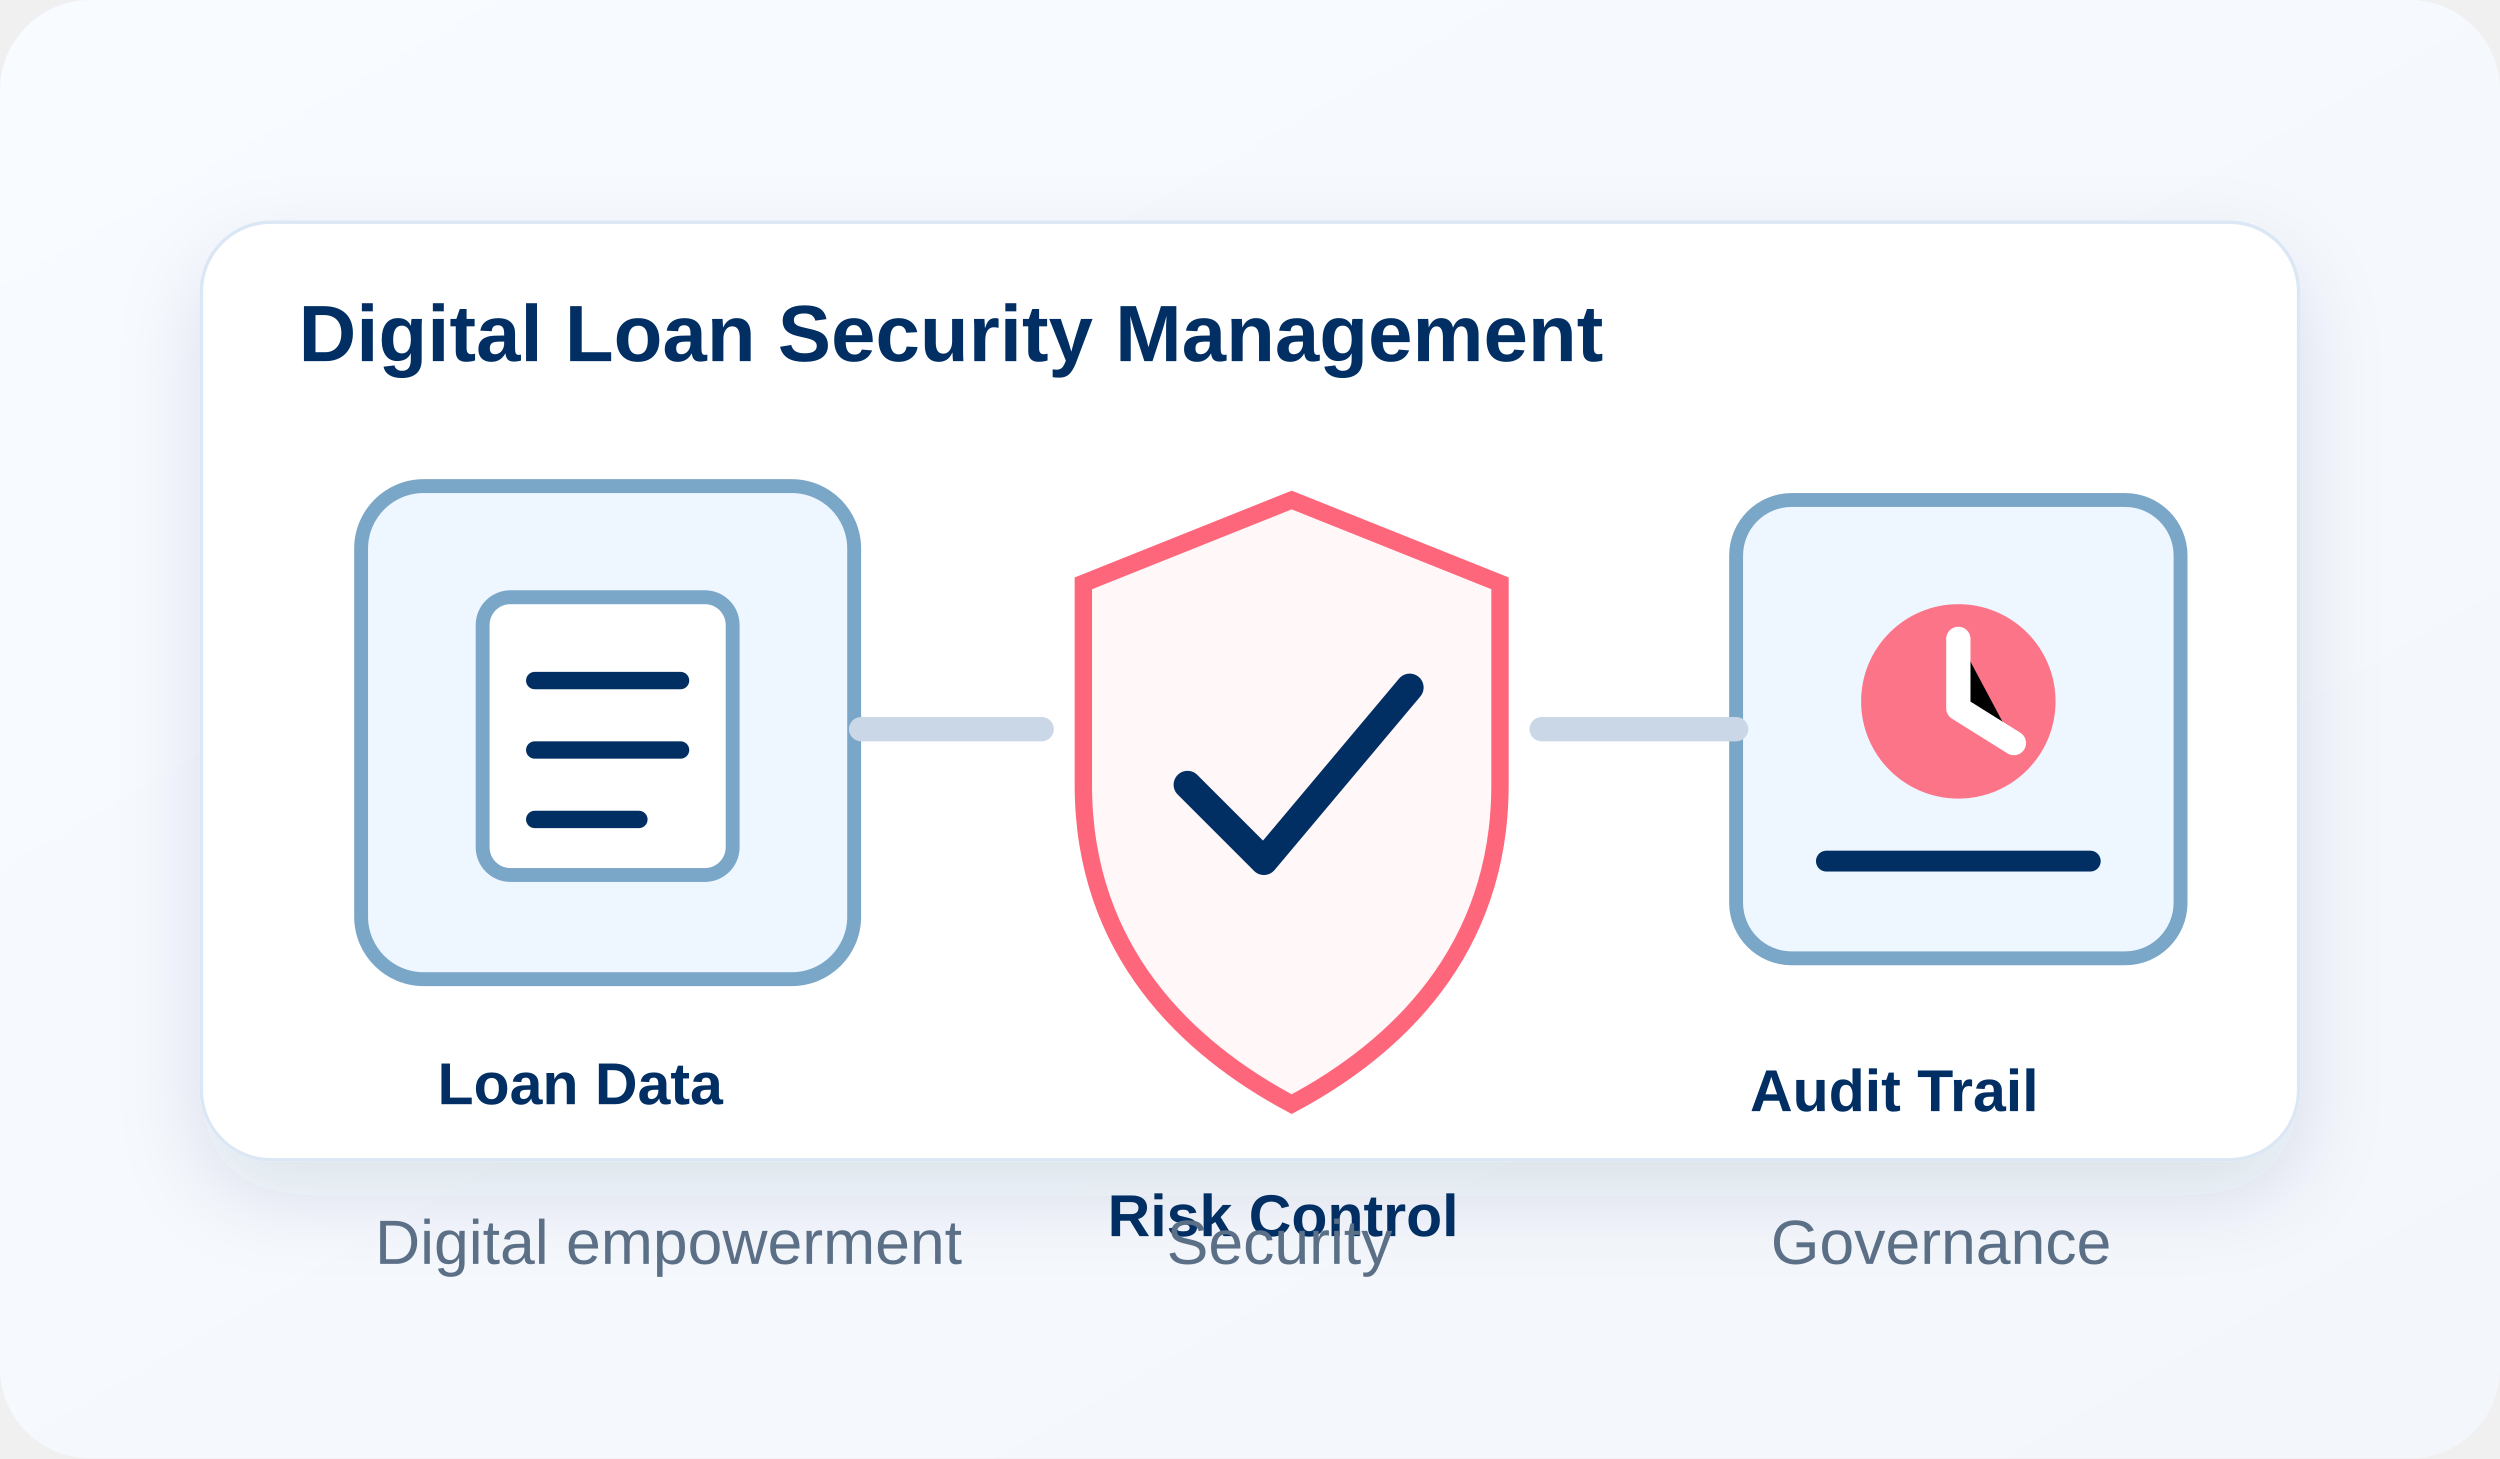
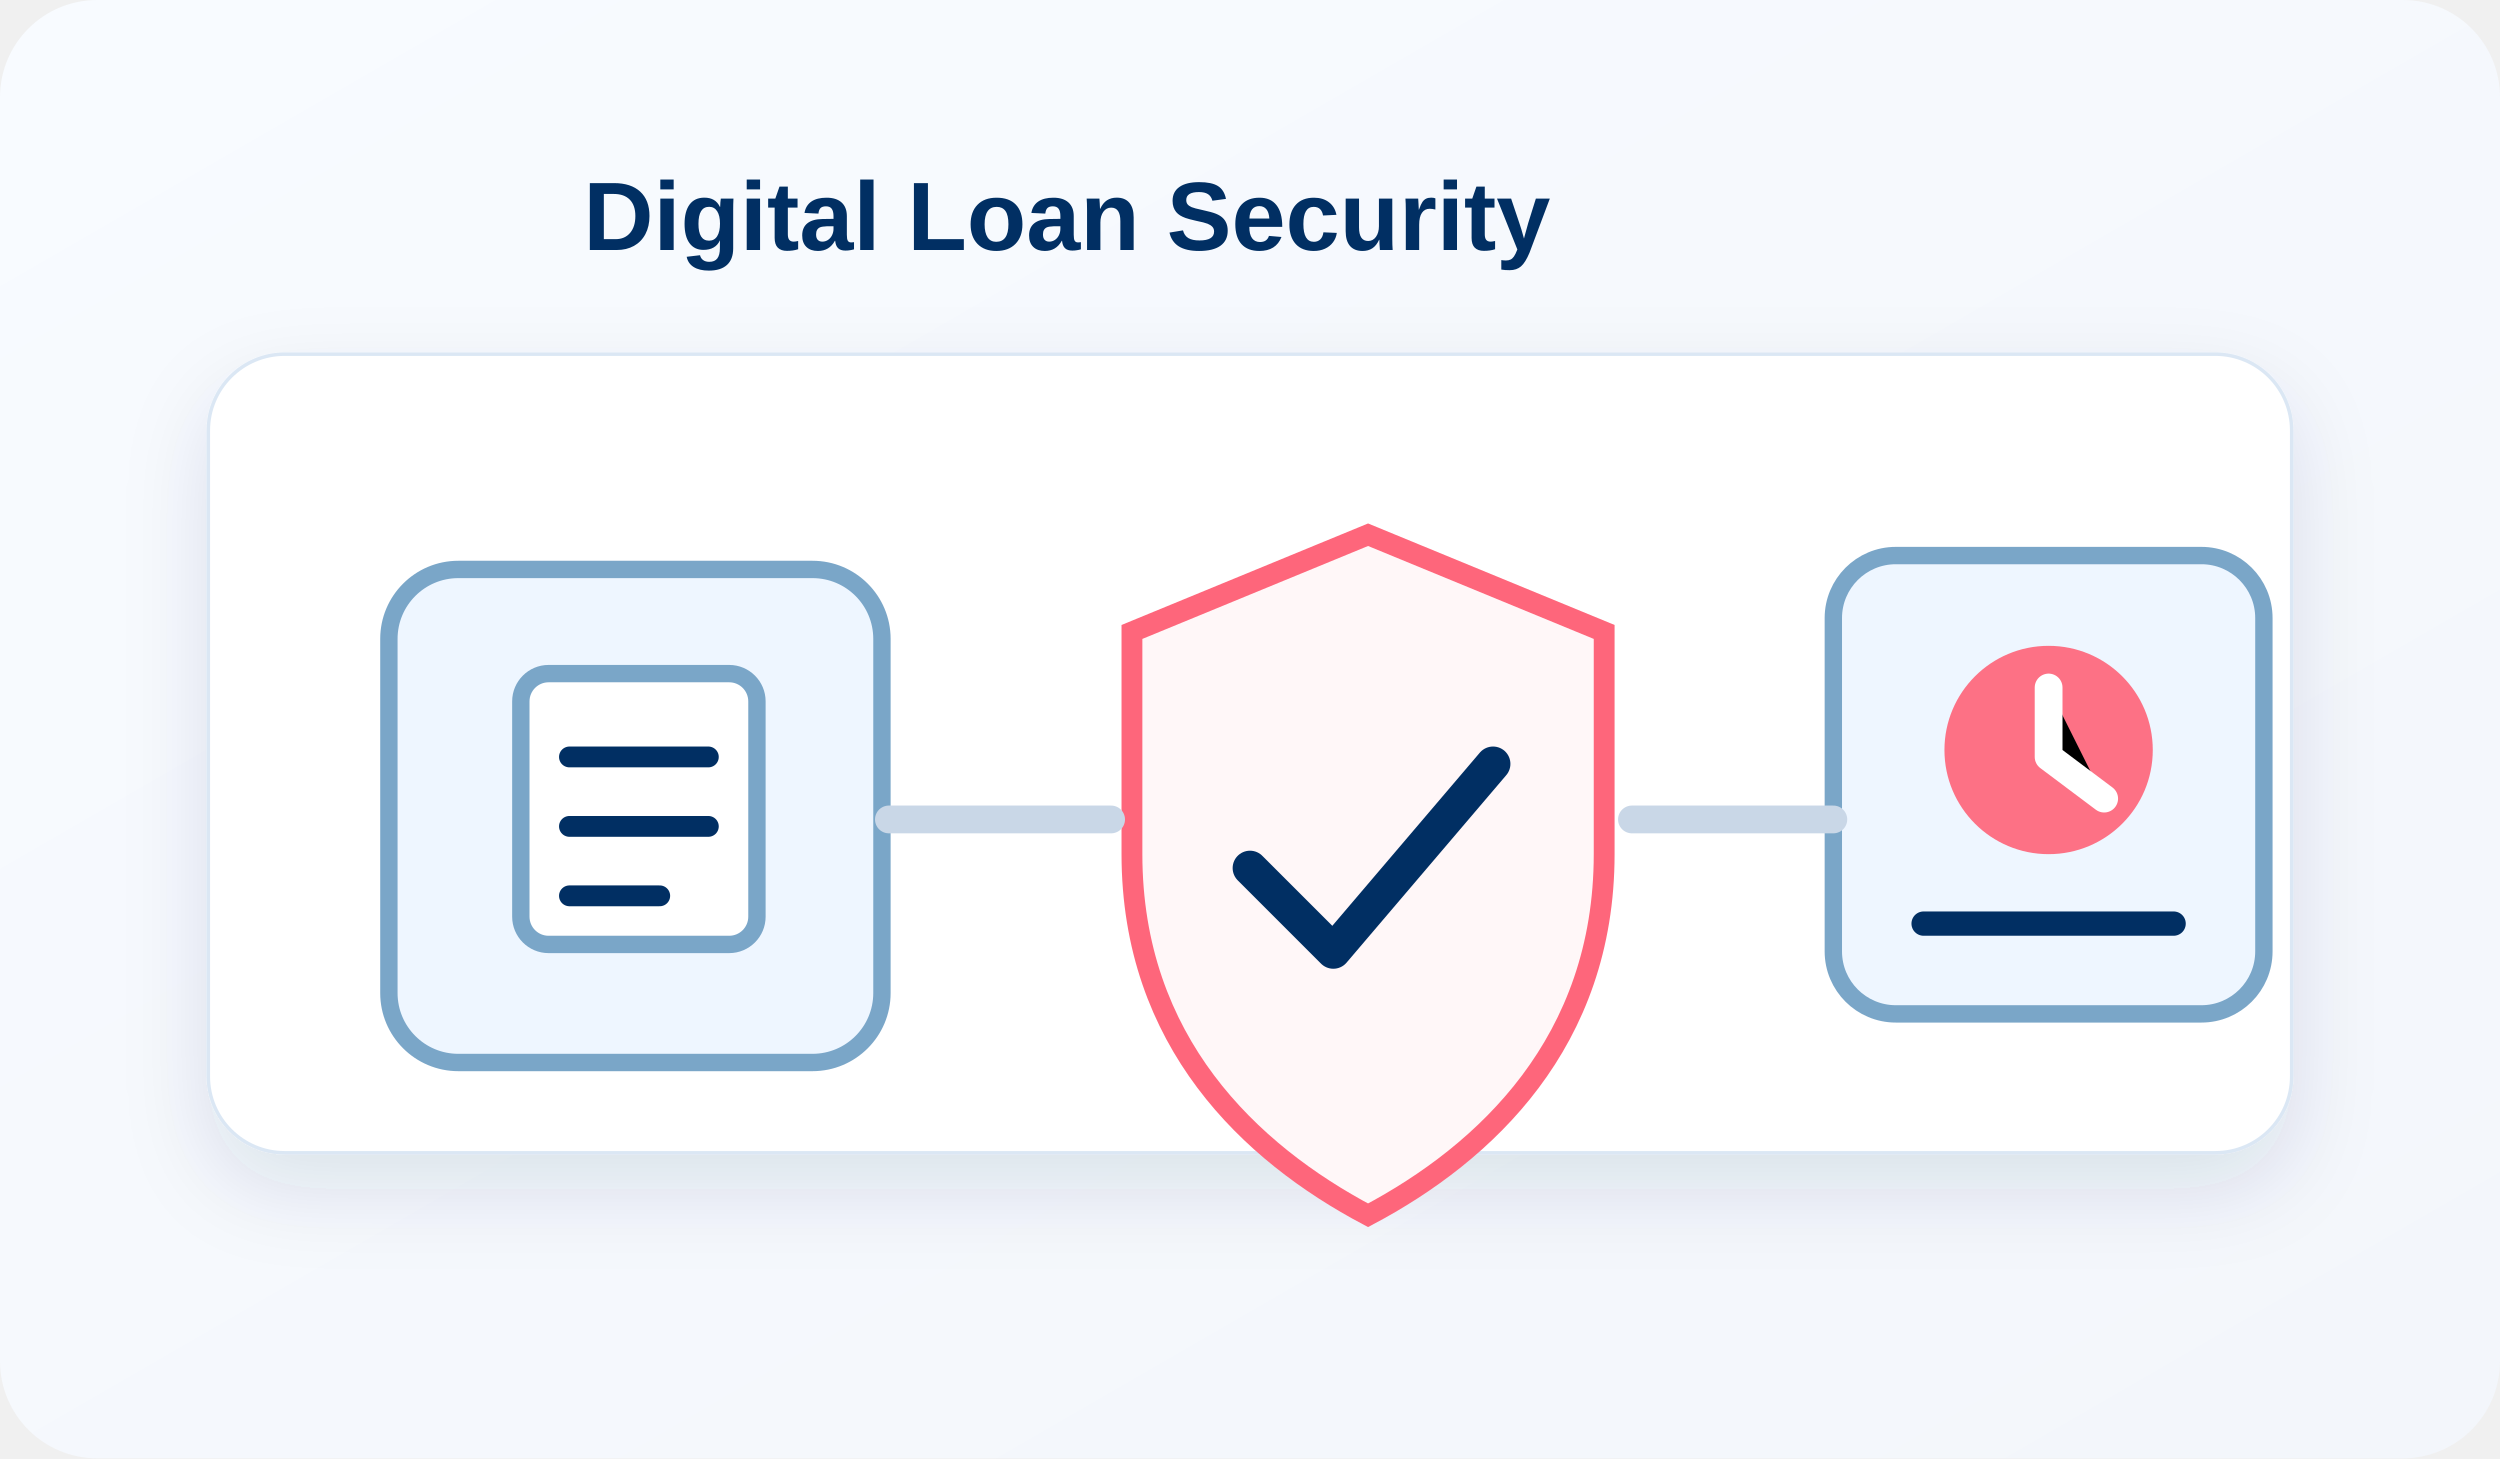
<svg xmlns="http://www.w3.org/2000/svg" viewBox="0 0 720 420" role="img" aria-labelledby="title desc">
  <defs>
    <linearGradient id="bg" x1="0" y1="0" x2="1" y2="1">
      <stop offset="0" stop-color="#f8fbff" />
      <stop offset="1" stop-color="#f3f6fb" />
    </linearGradient>
    <filter id="shadow" x="-20%" y="-20%" width="140%" height="140%">
      <feDropShadow dx="0" dy="10" stdDeviation="12" flood-color="#012f63" flood-opacity=".11" />
    </filter>
  </defs>
-   <rect width="720" height="420" rx="26" fill="url(#bg)" />
+   <rect width="720" height="420" rx="28" fill="url(#bg)" />
  <g filter="url(#shadow)">
-     <rect x="58" y="64" width="604" height="270" rx="20" fill="#fff" stroke="#dbe7f4" />
+     <rect x="60" y="102" width="600" height="230" rx="22" fill="#fff" stroke="#dbe7f4" />
  </g>
-   <text x="86" y="104" fill="#012f63" font-family="Arial, sans-serif" font-size="23" font-weight="700">Digital Loan Security Management</text>
-   <g transform="translate(104 140)">
-     <rect x="0" y="0" width="142" height="142" rx="18" fill="#eef6ff" stroke="#7aa6c8" stroke-width="4" />
-     <rect x="35" y="32" width="72" height="80" rx="8" fill="#fff" stroke="#7aa6c8" stroke-width="4" />
-     <path d="M50 56 H92 M50 76 H92 M50 96 H80" stroke="#012f63" stroke-width="5" stroke-linecap="round" />
-     <text x="22" y="178" fill="#012f63" font-family="Arial, sans-serif" font-size="17" font-weight="700">Loan Data</text>
+   <g transform="translate(112 152)">
+     <rect x="0" y="12" width="142" height="142" rx="20" fill="#eef6ff" stroke="#7aa6c8" stroke-width="5" />
+     <rect x="38" y="42" width="68" height="78" rx="8" fill="#fff" stroke="#7aa6c8" stroke-width="5" />
+     <path d="M52 66 H92 M52 86 H92 M52 106 H78" stroke="#012f63" stroke-width="6" stroke-linecap="round" />
  </g>
-   <g transform="translate(300 126)">
-     <path d="M72 18 L132 42 V100 C132 148, 102 176, 72 192 C42 176, 12 148, 12 100 V42 Z" fill="#fff7f8" stroke="#fe667b" stroke-width="5" />
-     <path d="M42 100 L64 122 L106 72" fill="none" stroke="#012f63" stroke-width="8" stroke-linecap="round" stroke-linejoin="round" />
-     <text x="19" y="230" fill="#012f63" font-family="Arial, sans-serif" font-size="17" font-weight="700">Risk Control</text>
+   <g transform="translate(312 134)">
+     <path d="M82 20 L150 48 V112 C150 166, 116 198, 82 216 C48 198, 14 166, 14 112 V48 Z" fill="#fff7f8" stroke="#fe667b" stroke-width="6" />
+     <path d="M48 116 L72 140 L118 86" fill="none" stroke="#012f63" stroke-width="10" stroke-linecap="round" stroke-linejoin="round" />
  </g>
-   <g transform="translate(500 144)">
-     <rect x="0" y="0" width="128" height="132" rx="16" fill="#eef6ff" stroke="#7aa6c8" stroke-width="4" />
-     <circle cx="64" cy="58" r="28" fill="#fe667b" opacity=".9" />
-     <path d="M64 40 V60 L80 70" stroke="#fff" stroke-width="7" stroke-linecap="round" stroke-linejoin="round" />
-     <path d="M26 104 H102" stroke="#012f63" stroke-width="6" stroke-linecap="round" />
-     <text x="4" y="176" fill="#012f63" font-family="Arial, sans-serif" font-size="17" font-weight="700">Audit Trail</text>
+   <g transform="translate(528 160)">
+     <rect x="0" y="0" width="124" height="132" rx="18" fill="#eef6ff" stroke="#7aa6c8" stroke-width="5" />
+     <circle cx="62" cy="56" r="30" fill="#fe667b" opacity=".92" />
+     <path d="M62 38 V58 L78 70" stroke="#fff" stroke-width="8" stroke-linecap="round" stroke-linejoin="round" />
+     <path d="M26 106 H98" stroke="#012f63" stroke-width="7" stroke-linecap="round" />
  </g>
-   <path d="M248 210 H300 M444 210 H500" stroke="#c9d7e7" stroke-width="7" stroke-linecap="round" />
-   <text x="108" y="364" fill="#5b6f86" font-family="Arial, sans-serif" font-size="18">Digital empowerment</text>
-   <text x="336" y="364" fill="#5b6f86" font-family="Arial, sans-serif" font-size="18">Security</text>
-   <text x="510" y="364" fill="#5b6f86" font-family="Arial, sans-serif" font-size="18">Governance</text>
+   <path d="M256 236 H320 M470 236 H528" stroke="#c9d7e7" stroke-width="8" stroke-linecap="round" />
+   <text x="168" y="72" fill="#012f63" font-family="Arial, sans-serif" font-size="28" font-weight="700">Digital Loan Security</text>
</svg>
